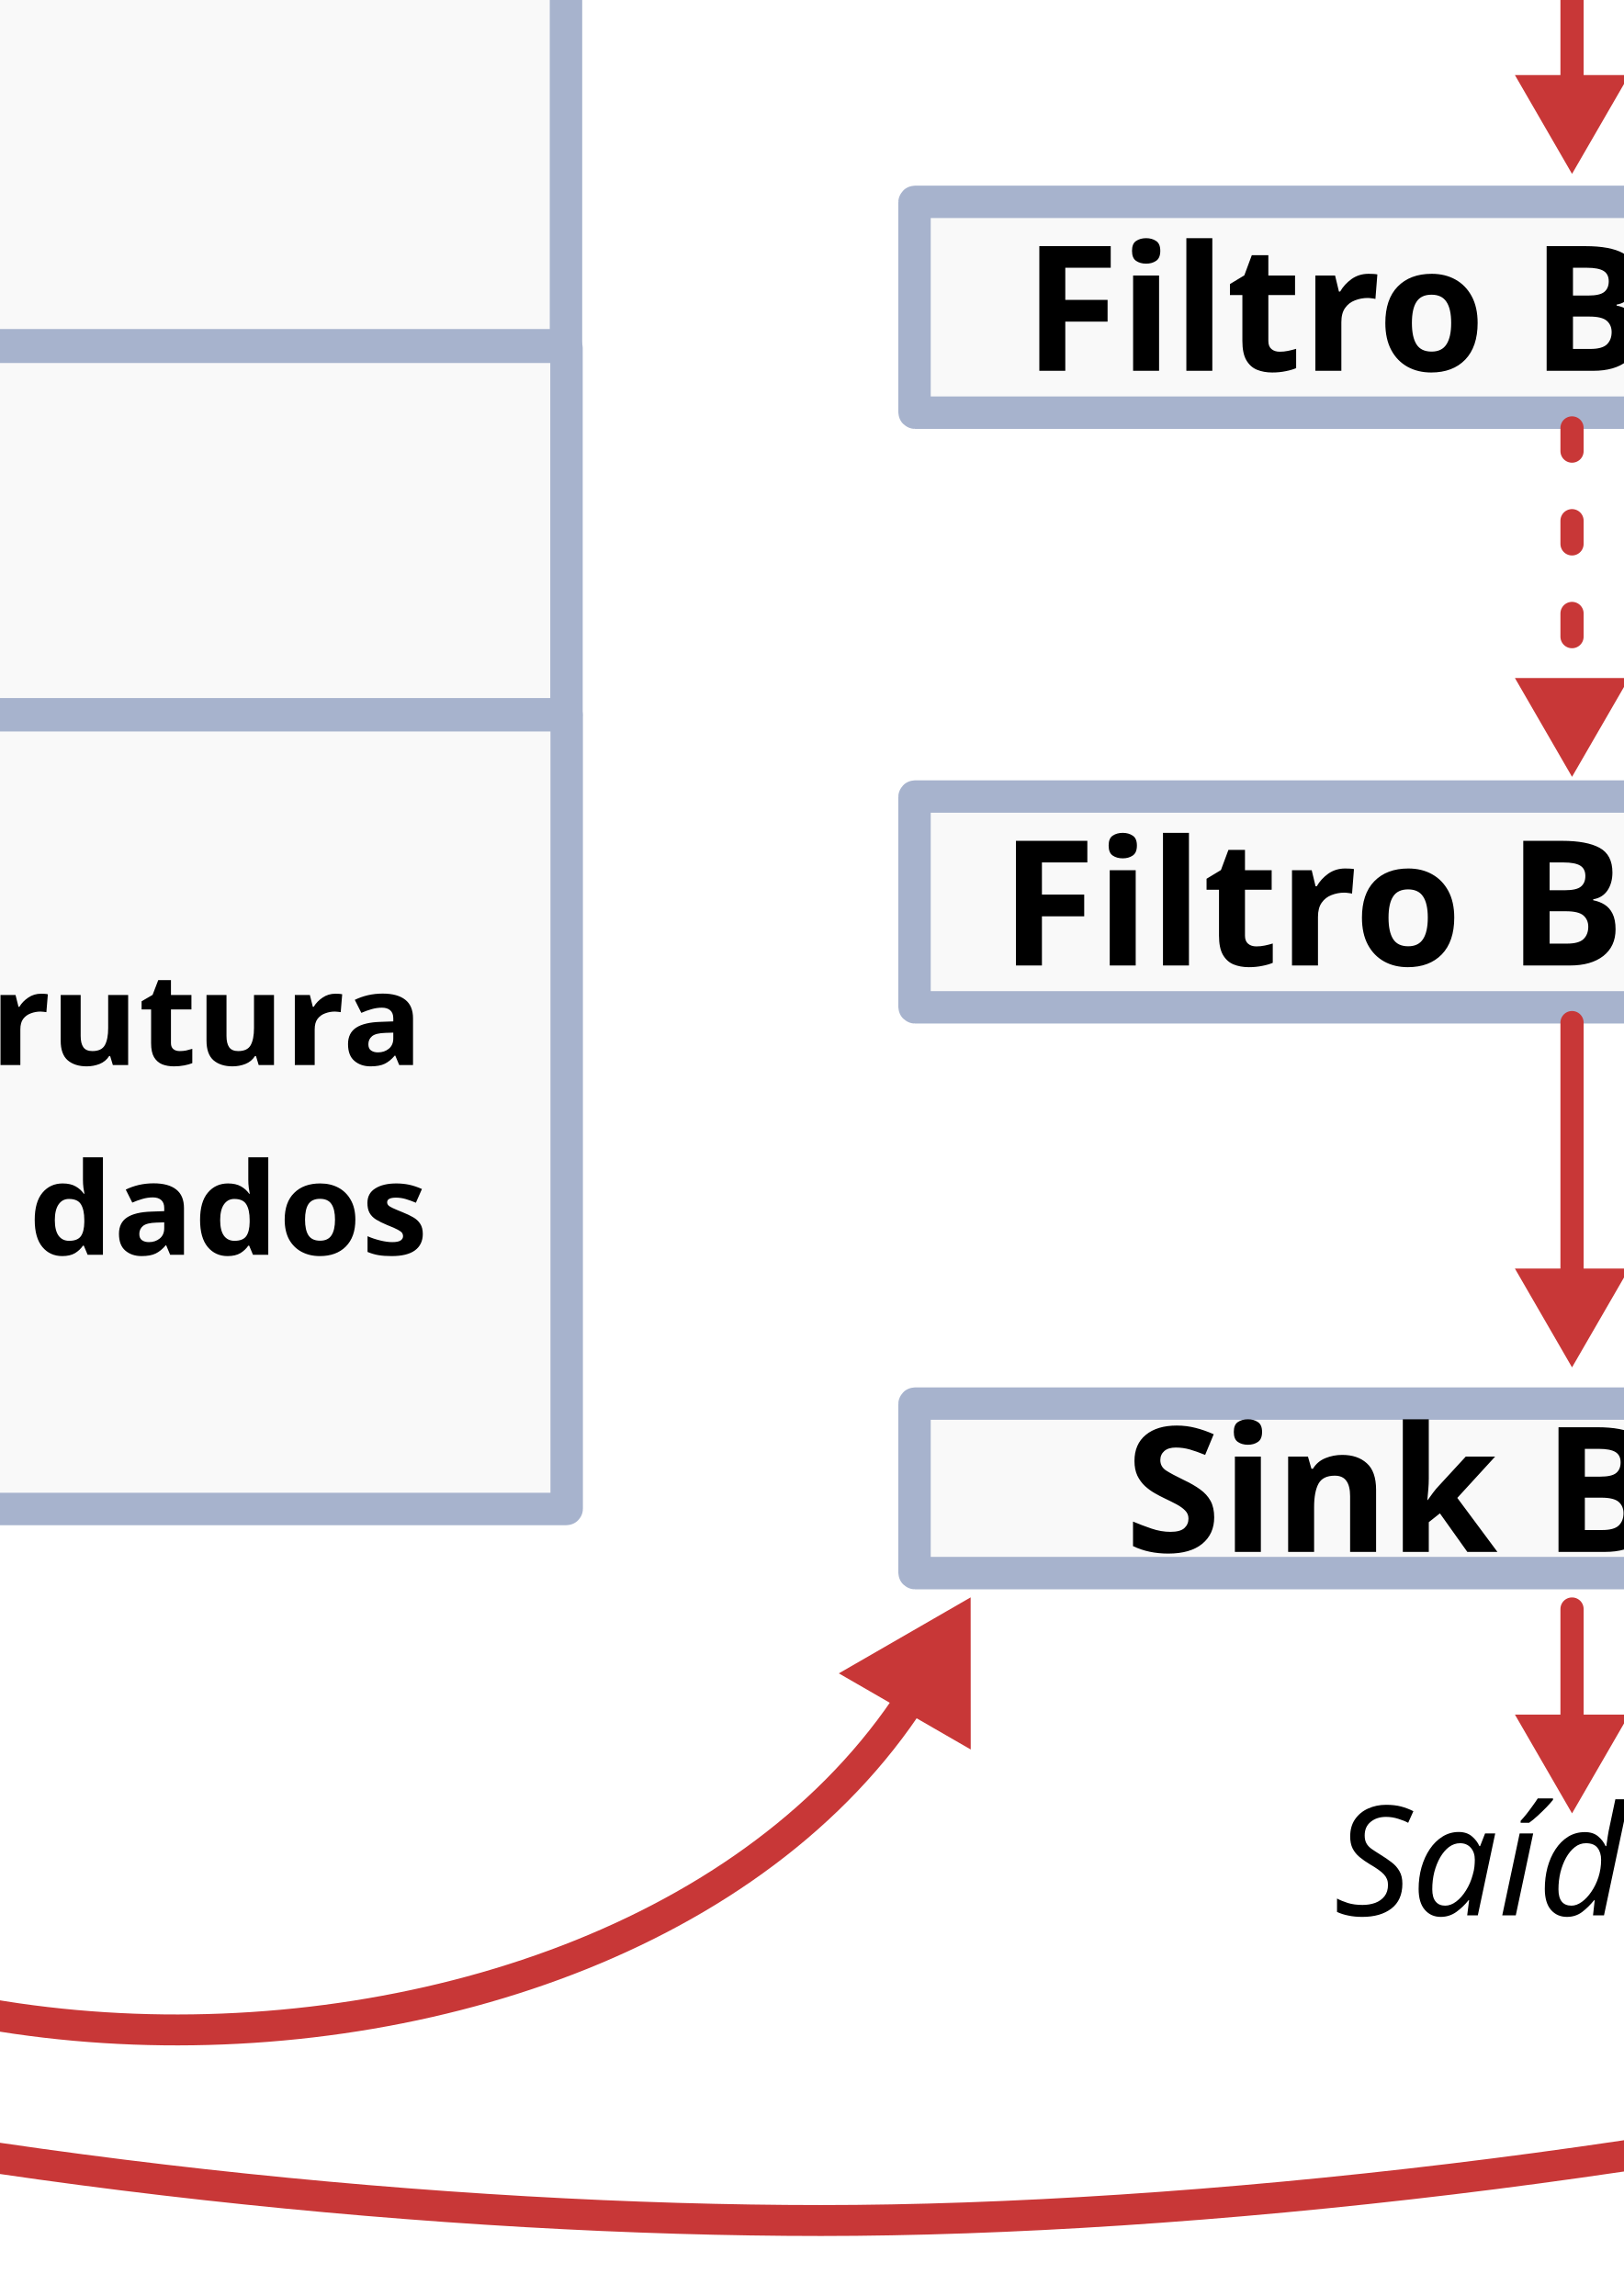
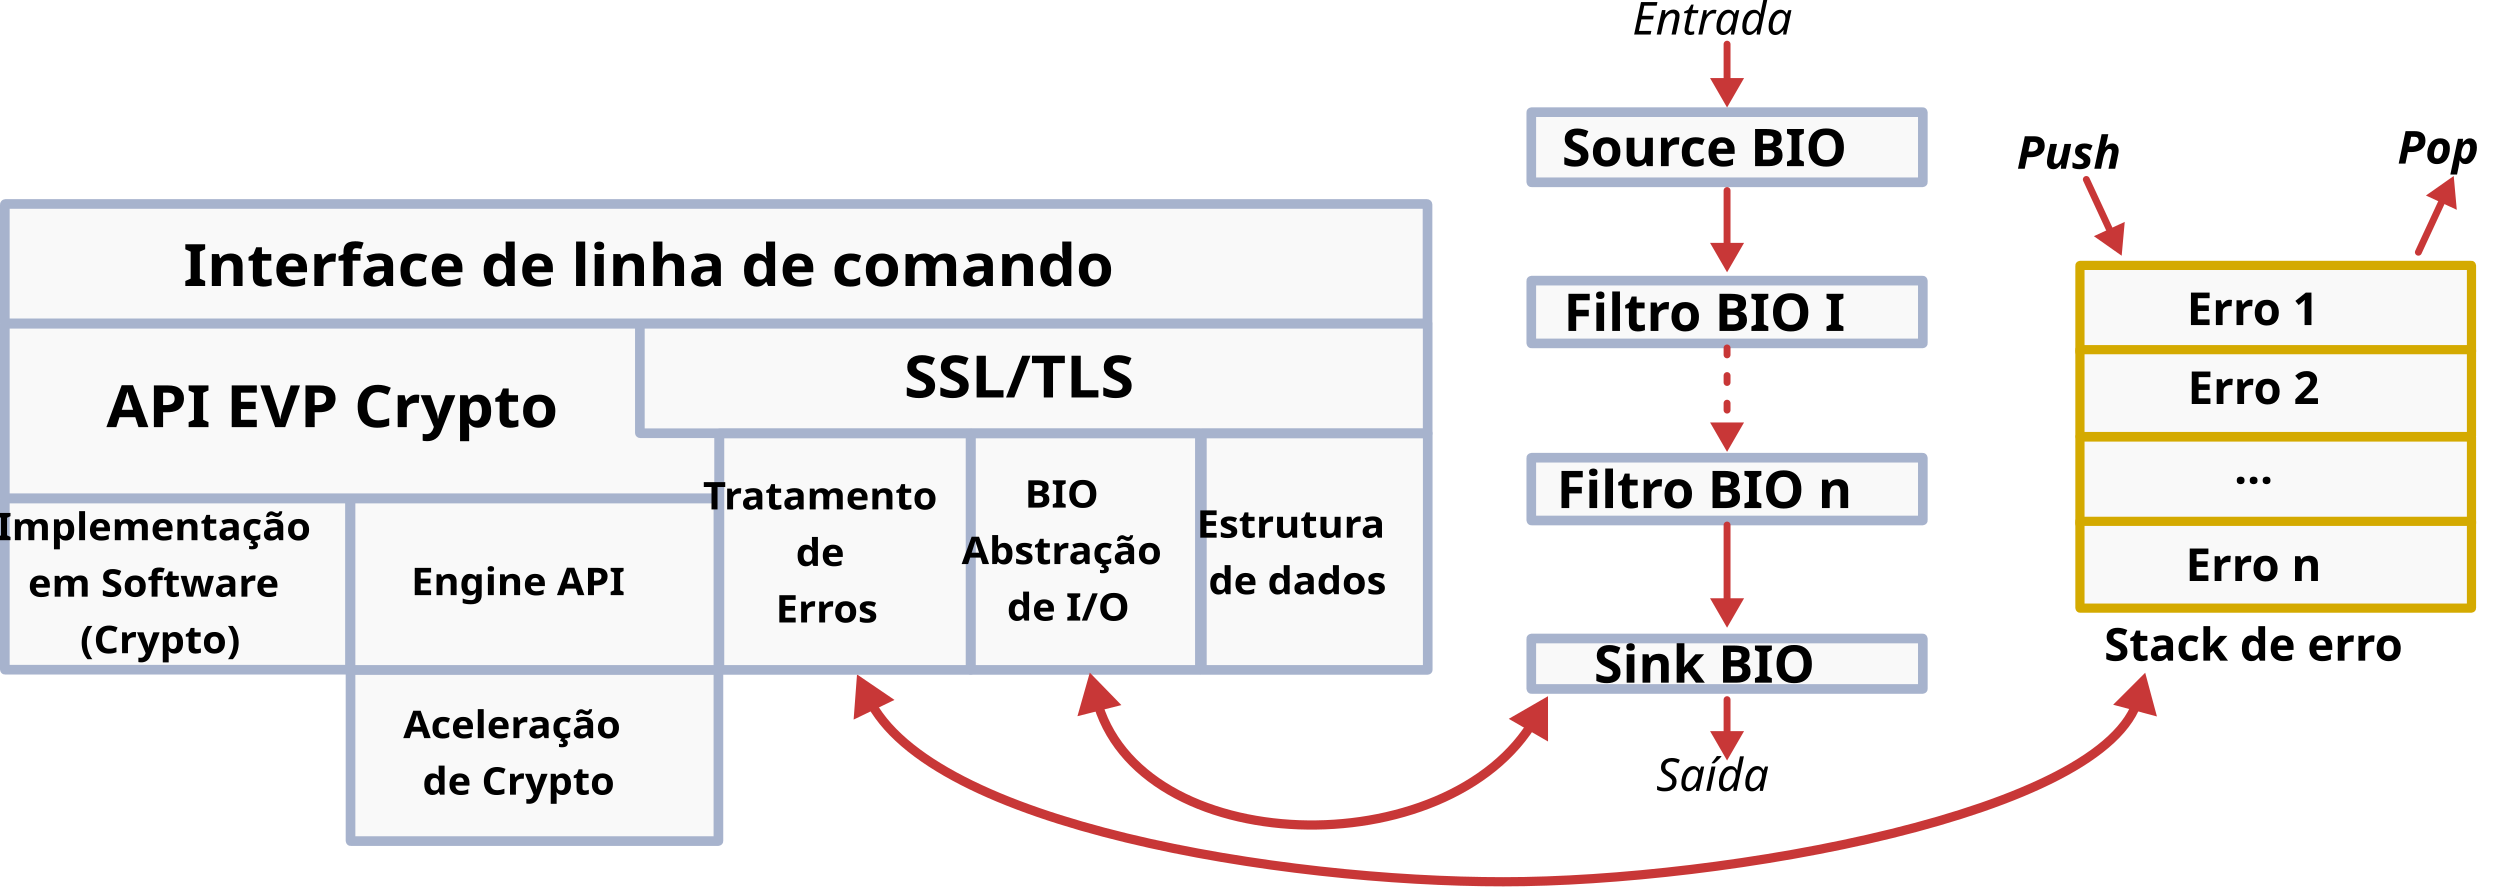
- <svg xmlns="http://www.w3.org/2000/svg" width="210mm" height="297mm" viewBox="0 0 210 297" version="1.1" id="svg8">
+ <svg xmlns="http://www.w3.org/2000/svg" width="1085.948mm" height="385.025mm" viewBox="0 0 1085.948 385.025" version="1.1" id="svg8">
  <defs id="defs2">
-     <marker style="overflow:visible" id="marker16461" refX="0.0" refY="0.0" orient="auto">
-       <path transform="scale(0.4)" style="fill-rule:evenodd;stroke:#c83737;stroke-width:1pt;stroke-opacity:1;fill:#c83737;fill-opacity:1" d="M 5.77,0.0 L -2.88,5.0 L -2.88,-5.0 L 5.77,0.0 z " id="path16459" />
-     </marker>
-     <marker style="overflow:visible" id="marker16289" refX="0.0" refY="0.0" orient="auto">
-       <path transform="scale(-0.4)" style="fill-rule:evenodd;stroke:#c83737;stroke-width:1pt;stroke-opacity:1;fill:#c83737;fill-opacity:1" d="M 5.77,0.0 L -2.88,5.0 L -2.88,-5.0 L 5.77,0.0 z " id="path16287" />
-     </marker>
-     <marker style="overflow:visible" id="marker12765" refX="0.0" refY="0.0" orient="auto">
-       <path transform="scale(0.4)" style="fill-rule:evenodd;stroke:#c83737;stroke-width:1pt;stroke-opacity:1;fill:#c83737;fill-opacity:1" d="M 5.77,0.0 L -2.88,5.0 L -2.88,-5.0 L 5.77,0.0 z " id="path12763" />
-     </marker>
-     <marker orient="auto" refY="0.0" refX="0.0" id="marker12093" style="overflow:visible">
-       <path id="path12091" d="M 5.77,0.0 L -2.88,5.0 L -2.88,-5.0 L 5.77,0.0 z " style="fill-rule:evenodd;stroke:#c83737;stroke-width:1pt;stroke-opacity:1;fill:#c83737;fill-opacity:1" transform="scale(0.4)" />
-     </marker>
-     <marker style="overflow:visible" id="marker11637" refX="0.0" refY="0.0" orient="auto">
-       <path transform="scale(0.4)" style="fill-rule:evenodd;stroke:#c83737;stroke-width:1pt;stroke-opacity:1;fill:#c83737;fill-opacity:1" d="M 5.77,0.0 L -2.88,5.0 L -2.88,-5.0 L 5.77,0.0 z " id="path11635" />
-     </marker>
-     <marker orient="auto" refY="0.0" refX="0.0" id="marker11019" style="overflow:visible">
-       <path id="path11017" d="M 5.77,0.0 L -2.88,5.0 L -2.88,-5.0 L 5.77,0.0 z " style="fill-rule:evenodd;stroke:#c83737;stroke-width:1pt;stroke-opacity:1;fill:#c83737;fill-opacity:1" transform="scale(0.4)" />
-     </marker>
-     <marker style="overflow:visible" id="marker10481" refX="0.0" refY="0.0" orient="auto">
-       <path transform="scale(0.4)" style="fill-rule:evenodd;stroke:#c83737;stroke-width:1pt;stroke-opacity:1;fill:#c83737;fill-opacity:1" d="M 5.77,0.0 L -2.88,5.0 L -2.88,-5.0 L 5.77,0.0 z " id="path10479" />
-     </marker>
-     <marker style="overflow:visible" id="marker8252" refX="0.0" refY="0.0" orient="auto">
-       <path transform="scale(0.4)" style="fill-rule:evenodd;stroke:#c83737;stroke-width:1pt;stroke-opacity:1;fill:#c83737;fill-opacity:1" d="M 5.77,0.0 L -2.88,5.0 L -2.88,-5.0 L 5.77,0.0 z " id="path8250" />
-     </marker>
-     <marker orient="auto" refY="0.0" refX="0.0" id="marker6698" style="overflow:visible">
-       <path id="path6696" d="M 5.77,0.0 L -2.88,5.0 L -2.88,-5.0 L 5.77,0.0 z " style="fill-rule:evenodd;stroke:#c83737;stroke-width:1pt;stroke-opacity:1;fill:#c83737;fill-opacity:1" transform="scale(0.4)" />
-     </marker>
-     <marker style="overflow:visible" id="marker6270" refX="0.0" refY="0.0" orient="auto">
-       <path transform="scale(-0.4)" style="fill-rule:evenodd;stroke:#c83737;stroke-width:1pt;stroke-opacity:1;fill:#c83737;fill-opacity:1" d="M 5.77,0.0 L -2.88,5.0 L -2.88,-5.0 L 5.77,0.0 z " id="path6268" />
-     </marker>
-     <marker orient="auto" refY="0.0" refX="0.0" id="marker1758" style="overflow:visible">
-       <path id="path1756" d="M 5.77,0.0 L -2.88,5.0 L -2.88,-5.0 L 5.77,0.0 z " style="fill-rule:evenodd;stroke:#c83737;stroke-width:1pt;stroke-opacity:1;fill:#c83737;fill-opacity:1" transform="scale(0.4)" />
-     </marker>
-     <marker orient="auto" refY="0.0" refX="0.0" id="marker1754" style="overflow:visible">
-       <path id="path1752" d="M 5.77,0.0 L -2.88,5.0 L -2.88,-5.0 L 5.77,0.0 z " style="fill-rule:evenodd;stroke:#c83737;stroke-width:1pt;stroke-opacity:1;fill:#c83737;fill-opacity:1" transform="scale(-0.4)" />
-     </marker>
-     <marker orient="auto" refY="0.0" refX="0.0" id="marker1750" style="overflow:visible">
-       <path id="path1748" d="M 5.77,0.0 L -2.88,5.0 L -2.88,-5.0 L 5.77,0.0 z " style="fill-rule:evenodd;stroke:#c83737;stroke-width:1pt;stroke-opacity:1;fill:#c83737;fill-opacity:1" transform="scale(-0.4)" />
-     </marker>
-     <marker orient="auto" refY="0.0" refX="0.0" id="marker1742" style="overflow:visible">
-       <path id="path1740" d="M 5.77,0.0 L -2.88,5.0 L -2.88,-5.0 L 5.77,0.0 z " style="fill-rule:evenodd;stroke:#c83737;stroke-width:1pt;stroke-opacity:1;fill:#c83737;fill-opacity:1" transform="scale(0.4)" />
-     </marker>
-     <marker orient="auto" refY="0.0" refX="0.0" id="TriangleOutM" style="overflow:visible">
-       <path id="path1605" d="M 5.77,0.0 L -2.88,5.0 L -2.88,-5.0 L 5.77,0.0 z " style="fill-rule:evenodd;stroke:#c83737;stroke-width:1pt;stroke-opacity:1;fill:#c83737;fill-opacity:1" transform="scale(0.4)" />
-     </marker>
-     <marker orient="auto" refY="0.0" refX="0.0" id="Arrow1Send" style="overflow:visible;">
-       <path id="path1475" d="M 0.0,0.0 L 5.0,-5.0 L -12.5,0.0 L 5.0,5.0 L 0.0,0.0 z " style="fill-rule:evenodd;stroke:#c83737;stroke-width:1pt;stroke-opacity:1;fill:#c83737;fill-opacity:1" transform="scale(0.2) rotate(180) translate(6,0)" />
-     </marker>
-     <marker orient="auto" refY="0.0" refX="0.0" id="TriangleInM" style="overflow:visible">
-       <path id="path1596" d="M 5.77,0.0 L -2.88,5.0 L -2.88,-5.0 L 5.77,0.0 z " style="fill-rule:evenodd;stroke:#c83737;stroke-width:1pt;stroke-opacity:1;fill:#c83737;fill-opacity:1" transform="scale(-0.4)" />
-     </marker>
-     <marker orient="auto" refY="0.0" refX="0.0" id="Arrow1Mend" style="overflow:visible;">
-       <path id="path1469" d="M 0.0,0.0 L 5.0,-5.0 L -12.5,0.0 L 5.0,5.0 L 0.0,0.0 z " style="fill-rule:evenodd;stroke:#c83737;stroke-width:1pt;stroke-opacity:1;fill:#c83737;fill-opacity:1" transform="scale(0.4) rotate(180) translate(10,0)" />
-     </marker>
-     <marker orient="auto" refY="0.0" refX="0.0" id="Arrow1Mstart" style="overflow:visible">
-       <path id="path1466" d="M 0.0,0.0 L 5.0,-5.0 L -12.5,0.0 L 5.0,5.0 L 0.0,0.0 z " style="fill-rule:evenodd;stroke:#c83737;stroke-width:1pt;stroke-opacity:1;fill:#c83737;fill-opacity:1" transform="scale(0.4) translate(10,0)" />
-     </marker>
-     <marker orient="auto" refY="0.0" refX="0.0" id="Arrow2Mstart" style="overflow:visible">
-       <path id="path1484" style="fill-rule:evenodd;stroke-width:0.625;stroke-linejoin:round;stroke:#c83737;stroke-opacity:1;fill:#c83737;fill-opacity:1" d="M 8.719,4.034 L -2.207,0.016 L 8.719,-4.002 C 6.973,-1.63 6.983,1.616 8.719,4.034 z " transform="scale(0.6) translate(0,0)" />
-     </marker>
-     <marker orient="auto" refY="0.0" refX="0.0" id="Arrow2Lstart" style="overflow:visible">
-       <path id="path1478" style="fill-rule:evenodd;stroke-width:0.625;stroke-linejoin:round;stroke:#c83737;stroke-opacity:1;fill:#c83737;fill-opacity:1" d="M 8.719,4.034 L -2.207,0.016 L 8.719,-4.002 C 6.973,-1.63 6.983,1.616 8.719,4.034 z " transform="scale(1.1) translate(1,0)" />
-     </marker>
-     <marker orient="auto" refY="0.0" refX="0.0" id="Arrow1Lstart" style="overflow:visible">
-       <path id="path1460" d="M 0.0,0.0 L 5.0,-5.0 L -12.5,0.0 L 5.0,5.0 L 0.0,0.0 z " style="fill-rule:evenodd;stroke:#c83737;stroke-width:1pt;stroke-opacity:1;fill:#c83737;fill-opacity:1" transform="scale(0.8) translate(12.5,0)" />
+     <marker style="overflow:visible" id="marker16461" refX="0" refY="0" orient="auto">
+       <path transform="scale(0.4)" style="fill:#c83737;fill-opacity:1;fill-rule:evenodd;stroke:#c83737;stroke-width:1pt;stroke-opacity:1" d="M 5.77,0 -2.88,5 V -5 Z" id="path16459" />
+     </marker>
+     <marker style="overflow:visible" id="marker16289" refX="0" refY="0" orient="auto">
+       <path transform="scale(-0.4)" style="fill:#c83737;fill-opacity:1;fill-rule:evenodd;stroke:#c83737;stroke-width:1pt;stroke-opacity:1" d="M 5.77,0 -2.88,5 V -5 Z" id="path16287" />
+     </marker>
+     <marker style="overflow:visible" id="marker12765" refX="0" refY="0" orient="auto">
+       <path transform="scale(0.4)" style="fill:#c83737;fill-opacity:1;fill-rule:evenodd;stroke:#c83737;stroke-width:1pt;stroke-opacity:1" d="M 5.77,0 -2.88,5 V -5 Z" id="path12763" />
+     </marker>
+     <marker orient="auto" refY="0" refX="0" id="marker12093" style="overflow:visible">
+       <path id="path12091" d="M 5.77,0 -2.88,5 V -5 Z" style="fill:#c83737;fill-opacity:1;fill-rule:evenodd;stroke:#c83737;stroke-width:1pt;stroke-opacity:1" transform="scale(0.4)" />
+     </marker>
+     <marker style="overflow:visible" id="marker11637" refX="0" refY="0" orient="auto">
+       <path transform="scale(0.4)" style="fill:#c83737;fill-opacity:1;fill-rule:evenodd;stroke:#c83737;stroke-width:1pt;stroke-opacity:1" d="M 5.77,0 -2.88,5 V -5 Z" id="path11635" />
+     </marker>
+     <marker orient="auto" refY="0" refX="0" id="marker11019" style="overflow:visible">
+       <path id="path11017" d="M 5.77,0 -2.88,5 V -5 Z" style="fill:#c83737;fill-opacity:1;fill-rule:evenodd;stroke:#c83737;stroke-width:1pt;stroke-opacity:1" transform="scale(0.4)" />
+     </marker>
+     <marker style="overflow:visible" id="marker10481" refX="0" refY="0" orient="auto">
+       <path transform="scale(0.4)" style="fill:#c83737;fill-opacity:1;fill-rule:evenodd;stroke:#c83737;stroke-width:1pt;stroke-opacity:1" d="M 5.77,0 -2.88,5 V -5 Z" id="path10479" />
+     </marker>
+     <marker style="overflow:visible" id="marker8252" refX="0" refY="0" orient="auto">
+       <path transform="scale(0.4)" style="fill:#c83737;fill-opacity:1;fill-rule:evenodd;stroke:#c83737;stroke-width:1pt;stroke-opacity:1" d="M 5.77,0 -2.88,5 V -5 Z" id="path8250" />
+     </marker>
+     <marker orient="auto" refY="0" refX="0" id="marker6698" style="overflow:visible">
+       <path id="path6696" d="M 5.77,0 -2.88,5 V -5 Z" style="fill:#c83737;fill-opacity:1;fill-rule:evenodd;stroke:#c83737;stroke-width:1pt;stroke-opacity:1" transform="scale(0.4)" />
+     </marker>
+     <marker style="overflow:visible" id="marker6270" refX="0" refY="0" orient="auto">
+       <path transform="scale(-0.4)" style="fill:#c83737;fill-opacity:1;fill-rule:evenodd;stroke:#c83737;stroke-width:1pt;stroke-opacity:1" d="M 5.77,0 -2.88,5 V -5 Z" id="path6268" />
+     </marker>
+     <marker orient="auto" refY="0" refX="0" id="marker1758" style="overflow:visible">
+       <path id="path1756" d="M 5.77,0 -2.88,5 V -5 Z" style="fill:#c83737;fill-opacity:1;fill-rule:evenodd;stroke:#c83737;stroke-width:1pt;stroke-opacity:1" transform="scale(0.4)" />
+     </marker>
+     <marker orient="auto" refY="0" refX="0" id="marker1754" style="overflow:visible">
+       <path id="path1752" d="M 5.77,0 -2.88,5 V -5 Z" style="fill:#c83737;fill-opacity:1;fill-rule:evenodd;stroke:#c83737;stroke-width:1pt;stroke-opacity:1" transform="scale(-0.4)" />
+     </marker>
+     <marker orient="auto" refY="0" refX="0" id="marker1750" style="overflow:visible">
+       <path id="path1748" d="M 5.77,0 -2.88,5 V -5 Z" style="fill:#c83737;fill-opacity:1;fill-rule:evenodd;stroke:#c83737;stroke-width:1pt;stroke-opacity:1" transform="scale(-0.4)" />
+     </marker>
+     <marker orient="auto" refY="0" refX="0" id="marker1742" style="overflow:visible">
+       <path id="path1740" d="M 5.77,0 -2.88,5 V -5 Z" style="fill:#c83737;fill-opacity:1;fill-rule:evenodd;stroke:#c83737;stroke-width:1pt;stroke-opacity:1" transform="scale(0.4)" />
+     </marker>
+     <marker orient="auto" refY="0" refX="0" id="TriangleOutM" style="overflow:visible">
+       <path id="path1605" d="M 5.77,0 -2.88,5 V -5 Z" style="fill:#c83737;fill-opacity:1;fill-rule:evenodd;stroke:#c83737;stroke-width:1pt;stroke-opacity:1" transform="scale(0.4)" />
+     </marker>
+     <marker orient="auto" refY="0" refX="0" id="Arrow1Send" style="overflow:visible">
+       <path id="path1475" d="M 0,0 5,-5 -12.5,0 5,5 Z" style="fill:#c83737;fill-opacity:1;fill-rule:evenodd;stroke:#c83737;stroke-width:1pt;stroke-opacity:1" transform="matrix(-0.2,0,0,-0.2,-1.2,0)" />
+     </marker>
+     <marker orient="auto" refY="0" refX="0" id="TriangleInM" style="overflow:visible">
+       <path id="path1596" d="M 5.77,0 -2.88,5 V -5 Z" style="fill:#c83737;fill-opacity:1;fill-rule:evenodd;stroke:#c83737;stroke-width:1pt;stroke-opacity:1" transform="scale(-0.4)" />
+     </marker>
+     <marker orient="auto" refY="0" refX="0" id="Arrow1Mend" style="overflow:visible">
+       <path id="path1469" d="M 0,0 5,-5 -12.5,0 5,5 Z" style="fill:#c83737;fill-opacity:1;fill-rule:evenodd;stroke:#c83737;stroke-width:1pt;stroke-opacity:1" transform="matrix(-0.4,0,0,-0.4,-4,0)" />
+     </marker>
+     <marker orient="auto" refY="0" refX="0" id="Arrow1Mstart" style="overflow:visible">
+       <path id="path1466" d="M 0,0 5,-5 -12.5,0 5,5 Z" style="fill:#c83737;fill-opacity:1;fill-rule:evenodd;stroke:#c83737;stroke-width:1pt;stroke-opacity:1" transform="matrix(0.4,0,0,0.4,4,0)" />
+     </marker>
+     <marker orient="auto" refY="0" refX="0" id="Arrow2Mstart" style="overflow:visible">
+       <path id="path1484" style="fill:#c83737;fill-opacity:1;fill-rule:evenodd;stroke:#c83737;stroke-width:0.625;stroke-linejoin:round;stroke-opacity:1" d="M 8.719,4.034 -2.207,0.016 8.719,-4.002 c -1.745,2.372 -1.735,5.617 -6e-7,8.035 z" transform="scale(0.6)" />
+     </marker>
+     <marker orient="auto" refY="0" refX="0" id="Arrow2Lstart" style="overflow:visible">
+       <path id="path1478" style="fill:#c83737;fill-opacity:1;fill-rule:evenodd;stroke:#c83737;stroke-width:0.625;stroke-linejoin:round;stroke-opacity:1" d="M 8.719,4.034 -2.207,0.016 8.719,-4.002 c -1.745,2.372 -1.735,5.617 -6e-7,8.035 z" transform="matrix(1.1,0,0,1.1,1.1,0)" />
+     </marker>
+     <marker orient="auto" refY="0" refX="0" id="Arrow1Lstart" style="overflow:visible">
+       <path id="path1460" d="M 0,0 5,-5 -12.5,0 5,5 Z" style="fill:#c83737;fill-opacity:1;fill-rule:evenodd;stroke:#c83737;stroke-width:1pt;stroke-opacity:1" transform="matrix(0.8,0,0,0.8,10,0)" />
    </marker>
    <marker style="overflow:visible" id="marker7749" refX="0" refY="0" orient="auto">
      <path transform="matrix(-0.3,0,0,-0.3,0.69,0)" d="M 8.719,4.034 -2.207,0.016 8.719,-4.002 c -1.745,2.372 -1.735,5.617 -6e-7,8.035 z" style="fill:#c83737;fill-opacity:1;fill-rule:evenodd;stroke:#c83737;stroke-width:0.625;stroke-linejoin:round;stroke-opacity:1" id="path7747" />
    </marker>
    <marker style="overflow:visible" id="marker7482" refX="0" refY="0" orient="auto">
      <path transform="matrix(-0.3,0,0,-0.3,0.69,0)" d="M 8.719,4.034 -2.207,0.016 8.719,-4.002 c -1.745,2.372 -1.735,5.617 -6e-7,8.035 z" style="fill:#c83737;fill-opacity:1;fill-rule:evenodd;stroke:#c83737;stroke-width:0.625;stroke-linejoin:round;stroke-opacity:1" id="path7480" />
    </marker>
    <marker orient="auto" refY="0" refX="0" id="marker6410" style="overflow:visible">
      <path id="path6408" style="fill:#000000;fill-opacity:1;fill-rule:evenodd;stroke:#000000;stroke-width:0.625;stroke-linejoin:round;stroke-opacity:1" d="M 8.719,4.034 -2.207,0.016 8.719,-4.002 c -1.745,2.372 -1.735,5.617 -6e-7,8.035 z" transform="scale(-0.6)" />
    </marker>
    <marker orient="auto" refY="0" refX="0" id="marker86594" style="overflow:visible">
      <path id="path86592" style="fill:#c83737;fill-opacity:1;fill-rule:evenodd;stroke:#c83737;stroke-width:0.625;stroke-linejoin:round;stroke-opacity:1" d="M 8.719,4.034 -2.207,0.016 8.719,-4.002 c -1.745,2.372 -1.735,5.617 -6e-7,8.035 z" transform="matrix(-0.3,0,0,-0.3,0.69,0)" />
    </marker>
    <marker style="overflow:visible" id="marker110861" refX="0" refY="0" orient="auto">
      <path transform="matrix(-0.3,0,0,-0.3,0.69,0)" d="M 8.719,4.034 -2.207,0.016 8.719,-4.002 c -1.745,2.372 -1.735,5.617 -6e-7,8.035 z" style="fill:#37abc8;fill-opacity:1;fill-rule:evenodd;stroke:#37abc8;stroke-width:0.625;stroke-linejoin:round;stroke-opacity:1" id="path110859" />
    </marker>
    <marker style="overflow:visible" id="marker100380" refX="0" refY="0" orient="auto">
      <path transform="matrix(-0.3,0,0,-0.3,0.69,0)" d="M 8.719,4.034 -2.207,0.016 8.719,-4.002 c -1.745,2.372 -1.735,5.617 -6e-7,8.035 z" style="fill:#4d4d4d;fill-opacity:1;fill-rule:evenodd;stroke:#4d4d4d;stroke-width:0.625;stroke-linejoin:round;stroke-opacity:1" id="path100378" />
    </marker>
  </defs>
-   <g id="layer1">
+   <g id="layer1" transform="translate(546.8836,95.78835)">
    <rect transform="rotate(-90)" style="opacity:1;fill:#f9f9f9;fill-opacity:1;stroke:#a7b3cd;stroke-width:4.195;stroke-linecap:square;stroke-linejoin:bevel;stroke-miterlimit:4;stroke-dasharray:none;stroke-opacity:1" id="rect1942" width="74.448" height="159.806" x="-269.572" y="-394.624" ry="0.066" />
    <rect ry="0.066" y="-394.624" x="-195.197" height="159.806" width="74.448" id="rect1940" style="opacity:1;fill:#f9f9f9;fill-opacity:1;stroke:#a7b3cd;stroke-width:4.195;stroke-linecap:square;stroke-linejoin:bevel;stroke-miterlimit:4;stroke-dasharray:none;stroke-opacity:1" transform="rotate(-90)" />
    <rect transform="rotate(-90)" style="opacity:1;fill:#f9f9f9;fill-opacity:1;stroke:#a7b3cd;stroke-width:4.195;stroke-linecap:square;stroke-linejoin:bevel;stroke-miterlimit:4;stroke-dasharray:none;stroke-opacity:1" id="rect1938" width="74.365" height="149.921" x="-195.114" y="-544.786" ry="0.062" />
    <path id="path7132" d="m -169.679,207.402 c 26.846,55.701 180.121,79.834 275.841,79.834 95.721,0 262.292,-29.267 275.841,-79.834" style="fill:none;fill-rule:evenodd;stroke:#c83737;stroke-width:4;stroke-linecap:round;stroke-linejoin:round;stroke-miterlimit:4;stroke-dasharray:none;stroke-dashoffset:0;stroke-opacity:1;marker-start:url(#TriangleInM);marker-end:url(#TriangleOutM);paint-order:normal" />
    <g id="g14165" transform="translate(-427.0799,163.4652)">
      <rect transform="rotate(-90)" style="opacity:1;fill:#f9f9f9;fill-opacity:1;stroke:#a7b3cd;stroke-width:4.195;stroke-linecap:square;stroke-linejoin:bevel;stroke-miterlimit:4;stroke-dasharray:none;stroke-opacity:1" id="rect1315" width="30.475" height="170.08" x="180.066" y="545.357" ry="0.07" />
      <text xml:space="preserve" style="font-style:normal;font-variant:normal;font-weight:normal;font-stretch:normal;font-size:10.583px;line-height:11.271px;font-family:'Open Sans';-inkscape-font-specification:'Open Sans';letter-spacing:0px;word-spacing:0px;fill:#000000;fill-opacity:1;stroke:none;stroke-width:0.265px;stroke-linecap:butt;stroke-linejoin:miter;stroke-opacity:1" x="630.188" y="-187.085" id="text1327">
        <tspan x="630.188" y="-187.085" style="font-style:normal;font-variant:normal;font-weight:bold;font-stretch:normal;font-size:22.578px;line-height:11.271px;font-family:hack;-inkscape-font-specification:'hack Bold';text-align:center;text-anchor:middle;stroke-width:0.265px" id="tspan1325">Source BIO</tspan>
      </text>
    </g>
    <rect ry="0.254" y="-544.786" x="-44.658" height="617.988" width="51.843" id="rect1424" style="opacity:1;fill:#f9f9f9;fill-opacity:1;stroke:#a7b3cd;stroke-width:4.195;stroke-linecap:square;stroke-linejoin:bevel;stroke-miterlimit:4;stroke-dasharray:none;stroke-opacity:1" transform="rotate(-90)" />
    <text id="text1428" y="29.044" x="-457.625" style="font-style:normal;font-variant:normal;font-weight:normal;font-stretch:normal;font-size:10.805px;line-height:6.753px;font-family:'Open Sans';-inkscape-font-specification:'Open Sans';letter-spacing:0px;word-spacing:0px;fill:#000000;fill-opacity:1;stroke:none;stroke-width:0.265px;stroke-linecap:butt;stroke-linejoin:miter;stroke-opacity:1" xml:space="preserve" transform="scale(1.020982,0.9794488)">
      <tspan style="font-style:normal;font-variant:normal;font-weight:bold;font-stretch:normal;font-size:25.933px;font-family:hack;-inkscape-font-specification:'hack Bold';stroke-width:0.265px" y="29.044" x="-457.625" id="tspan1426">Interface de linha de comando</tspan>
    </text>
    <rect ry="0.128" y="-544.786" x="-120.638" height="310.356" width="75.779" id="rect2294" style="opacity:1;fill:#f9f9f9;fill-opacity:1;stroke:#a7b3cd;stroke-width:4.195;stroke-linecap:square;stroke-linejoin:bevel;stroke-miterlimit:4;stroke-dasharray:none;stroke-opacity:1" transform="rotate(-90)" />
    <text transform="scale(1.020982,0.9794488)" xml:space="preserve" style="font-style:normal;font-variant:normal;font-weight:normal;font-stretch:normal;font-size:10.805px;line-height:6.753px;font-family:'Open Sans';-inkscape-font-specification:'Open Sans';letter-spacing:0px;word-spacing:0px;fill:#000000;fill-opacity:1;stroke:none;stroke-width:0.265px;stroke-linecap:butt;stroke-linejoin:miter;stroke-opacity:1" x="-490.398" y="91.639" id="text1437">
      <tspan id="tspan1435" x="-490.398" y="91.639" style="font-style:normal;font-variant:normal;font-weight:bold;font-stretch:normal;font-size:25.933px;font-family:hack;-inkscape-font-specification:'hack Bold';stroke-width:0.265px">API EVP Crypto</tspan>
    </text>
    <rect transform="rotate(-90)" style="opacity:1;fill:#f9f9f9;fill-opacity:1;stroke:#a7b3cd;stroke-width:4.195;stroke-linecap:square;stroke-linejoin:bevel;stroke-miterlimit:4;stroke-dasharray:none;stroke-opacity:1" id="rect1828" width="47.536" height="342.206" x="-92.394" y="-268.94" ry="0.141" />
    <text id="text1832" y="78.487" x="-151.048" style="font-style:normal;font-variant:normal;font-weight:normal;font-stretch:normal;font-size:10.805px;line-height:6.753px;font-family:'Open Sans';-inkscape-font-specification:'Open Sans';letter-spacing:0px;word-spacing:0px;fill:#000000;fill-opacity:1;stroke:none;stroke-width:0.265px;stroke-linecap:butt;stroke-linejoin:miter;stroke-opacity:1" xml:space="preserve" transform="scale(1.020982,0.9794488)">
      <tspan style="font-style:normal;font-variant:normal;font-weight:bold;font-stretch:normal;font-size:25.933px;font-family:hack;-inkscape-font-specification:'hack Bold';stroke-width:0.265px" y="78.487" x="-151.048" id="tspan1830">SSL/TLS</tspan>
    </text>
    <rect ry="0.045" y="-234.385" x="-195.195" height="109.092" width="102.676" id="rect1834" style="opacity:1;fill:#f9f9f9;fill-opacity:1;stroke:#a7b3cd;stroke-width:4.195;stroke-linecap:square;stroke-linejoin:bevel;stroke-miterlimit:4;stroke-dasharray:none;stroke-opacity:1" transform="rotate(-90)" />
    <rect transform="rotate(-90)" style="opacity:1;fill:#f9f9f9;fill-opacity:1;stroke:#a7b3cd;stroke-width:4.195;stroke-linecap:square;stroke-linejoin:bevel;stroke-miterlimit:4;stroke-dasharray:none;stroke-opacity:1" id="rect1836" width="102.676" height="99.439" x="-195.195" y="-125.119" ry="0.041" />
    <rect ry="0.04" y="-24.815" x="-195.195" height="98.107" width="102.676" id="rect1838" style="opacity:1;fill:#f9f9f9;fill-opacity:1;stroke:#a7b3cd;stroke-width:4.195;stroke-linecap:square;stroke-linejoin:bevel;stroke-miterlimit:4;stroke-dasharray:none;stroke-opacity:1" transform="rotate(-90)" />
    <text transform="scale(1.020982,0.9794488)" xml:space="preserve" style="font-style:normal;font-variant:normal;font-weight:normal;font-stretch:normal;font-size:10.805px;line-height:6.753px;font-family:'Open Sans';-inkscape-font-specification:'Open Sans';letter-spacing:0px;word-spacing:0px;fill:#000000;fill-opacity:1;stroke:none;stroke-width:0.265px;stroke-linecap:butt;stroke-linejoin:miter;stroke-opacity:1" x="-176.887" y="128.127" id="text1842">
      <tspan id="tspan1840" x="-176.887" y="128.127" style="font-style:normal;font-variant:normal;font-weight:bold;font-stretch:normal;font-size:16.933px;line-height:25.061px;font-family:hack;-inkscape-font-specification:'hack Bold';text-align:center;text-anchor:middle;stroke-width:0.265px">Tratamento</tspan>
      <tspan x="-176.887" y="153.189" style="font-style:normal;font-variant:normal;font-weight:bold;font-stretch:normal;font-size:16.933px;line-height:25.061px;font-family:hack;-inkscape-font-specification:'hack Bold';text-align:center;text-anchor:middle;stroke-width:0.265px" id="tspan1844">de</tspan>
      <tspan x="-176.887" y="178.25" style="font-style:normal;font-variant:normal;font-weight:bold;font-stretch:normal;font-size:16.933px;line-height:25.061px;font-family:hack;-inkscape-font-specification:'hack Bold';text-align:center;text-anchor:middle;stroke-width:0.265px" id="tspan1846">Erros</tspan>
    </text>
    <text id="text1859" y="127.313" x="-74.123" style="font-style:normal;font-variant:normal;font-weight:normal;font-stretch:normal;font-size:10.805px;line-height:6.753px;font-family:'Open Sans';-inkscape-font-specification:'Open Sans';letter-spacing:0px;word-spacing:0px;fill:#000000;fill-opacity:1;stroke:none;stroke-width:0.265px;stroke-linecap:butt;stroke-linejoin:miter;stroke-opacity:1" xml:space="preserve" transform="scale(1.020982,0.9794488)">
      <tspan style="font-style:normal;font-variant:normal;font-weight:bold;font-stretch:normal;font-size:16.933px;line-height:25.061px;font-family:hack;-inkscape-font-specification:'hack Bold';text-align:center;text-anchor:middle;stroke-width:0.265px" y="127.313" x="-74.123" id="tspan1866">BIO</tspan>
      <tspan style="font-style:normal;font-variant:normal;font-weight:bold;font-stretch:normal;font-size:16.933px;line-height:25.061px;font-family:hack;-inkscape-font-specification:'hack Bold';text-align:center;text-anchor:middle;stroke-width:0.265px" y="152.374" x="-74.123" id="tspan1872">Abstração</tspan>
      <tspan style="font-style:normal;font-variant:normal;font-weight:bold;font-stretch:normal;font-size:16.933px;line-height:25.061px;font-family:hack;-inkscape-font-specification:'hack Bold';text-align:center;text-anchor:middle;stroke-width:0.265px" y="177.436" x="-74.123" id="tspan1870">de I/O</tspan>
    </text>
    <text transform="scale(1.020982,0.9794488)" xml:space="preserve" style="font-style:normal;font-variant:normal;font-weight:normal;font-stretch:normal;font-size:10.805px;line-height:6.753px;font-family:'Open Sans';-inkscape-font-specification:'Open Sans';letter-spacing:0px;word-spacing:0px;fill:#000000;fill-opacity:1;stroke:none;stroke-width:0.265px;stroke-linecap:butt;stroke-linejoin:miter;stroke-opacity:1" x="23.365" y="140.658" id="text1880">
      <tspan id="tspan1878" x="23.365" y="140.658" style="font-style:normal;font-variant:normal;font-weight:bold;font-stretch:normal;font-size:16.933px;line-height:25.061px;font-family:hack;-inkscape-font-specification:'hack Bold';text-align:center;text-anchor:middle;stroke-width:0.265px">Estrutura</tspan>
      <tspan x="23.365" y="165.719" style="font-style:normal;font-variant:normal;font-weight:bold;font-stretch:normal;font-size:16.933px;line-height:25.061px;font-family:hack;-inkscape-font-specification:'hack Bold';text-align:center;text-anchor:middle;stroke-width:0.265px" id="tspan1887">de dados</tspan>
    </text>
    <text id="text1895" y="141.772" x="-460.48" style="font-style:normal;font-variant:normal;font-weight:normal;font-stretch:normal;font-size:10.805px;line-height:6.753px;font-family:'Open Sans';-inkscape-font-specification:'Open Sans';letter-spacing:0px;word-spacing:0px;fill:#000000;fill-opacity:1;stroke:none;stroke-width:0.265px;stroke-linecap:butt;stroke-linejoin:miter;stroke-opacity:1" xml:space="preserve" transform="scale(1.020982,0.9794488)">
      <tspan id="tspan1893" style="font-style:normal;font-variant:normal;font-weight:bold;font-stretch:normal;font-size:16.933px;line-height:25.061px;font-family:hack;-inkscape-font-specification:'hack Bold';text-align:center;text-anchor:middle;stroke-width:0.265px" y="141.772" x="-460.48">Implementação</tspan>
      <tspan style="font-style:normal;font-variant:normal;font-weight:bold;font-stretch:normal;font-size:16.933px;line-height:25.061px;font-family:hack;-inkscape-font-specification:'hack Bold';text-align:center;text-anchor:middle;stroke-width:0.265px" y="166.833" x="-460.48" id="tspan1920">em Software</tspan>
      <tspan style="font-style:normal;font-variant:normal;font-weight:bold;font-stretch:normal;font-size:16.933px;line-height:25.061px;font-family:hack;-inkscape-font-specification:'hack Bold';text-align:center;text-anchor:middle;stroke-width:0.265px" y="191.895" x="-460.48" id="tspan1924">(Crypto)</tspan>
    </text>
    <text transform="scale(1.020982,0.9794488)" xml:space="preserve" style="font-style:normal;font-variant:normal;font-weight:normal;font-stretch:normal;font-size:10.805px;line-height:6.753px;font-family:'Open Sans';-inkscape-font-specification:'Open Sans';letter-spacing:0px;word-spacing:0px;fill:#000000;fill-opacity:1;stroke:none;stroke-width:0.265px;stroke-linecap:butt;stroke-linejoin:miter;stroke-opacity:1" x="-308.241" y="166.129" id="text1903">
      <tspan x="-308.241" y="166.129" style="font-style:normal;font-variant:normal;font-weight:bold;font-stretch:normal;font-size:16.933px;line-height:25.061px;font-family:hack;-inkscape-font-specification:'hack Bold';text-align:center;text-anchor:middle;stroke-width:0.265px" id="tspan1901">Engine API</tspan>
    </text>
    <text id="text1911" y="229.558" x="-307.989" style="font-style:normal;font-variant:normal;font-weight:normal;font-stretch:normal;font-size:10.805px;line-height:6.753px;font-family:'Open Sans';-inkscape-font-specification:'Open Sans';letter-spacing:0px;word-spacing:0px;fill:#000000;fill-opacity:1;stroke:none;stroke-width:0.265px;stroke-linecap:butt;stroke-linejoin:miter;stroke-opacity:1" xml:space="preserve" transform="scale(1.020982,0.9794488)">
      <tspan id="tspan1909" style="font-style:normal;font-variant:normal;font-weight:bold;font-stretch:normal;font-size:16.933px;line-height:25.061px;font-family:hack;-inkscape-font-specification:'hack Bold';text-align:center;text-anchor:middle;stroke-width:0.265px" y="229.558" x="-307.989">Aceleração</tspan>
      <tspan style="font-style:normal;font-variant:normal;font-weight:bold;font-stretch:normal;font-size:16.933px;line-height:25.061px;font-family:hack;-inkscape-font-specification:'hack Bold';text-align:center;text-anchor:middle;stroke-width:0.265px" y="254.62" x="-307.989" id="tspan1936">de Crypto</tspan>
    </text>
    <g id="g10887" transform="translate(-426.2916,163.4652)">
      <path id="path7622" d="m 785.668,-181.296 11.768,25.391" style="fill:none;fill-rule:evenodd;stroke:#c83737;stroke-width:3;stroke-linecap:round;stroke-linejoin:round;stroke-miterlimit:4;stroke-dasharray:none;stroke-dashoffset:0;stroke-opacity:1;marker-end:url(#marker1742);paint-order:normal" />
      <rect transform="rotate(-90)" style="opacity:1;fill:#f9f9f9;fill-opacity:1;stroke:#d4aa00;stroke-width:4;stroke-linecap:square;stroke-linejoin:bevel;stroke-miterlimit:4;stroke-dasharray:none;stroke-dashoffset:0;stroke-opacity:1" id="rect1390" width="37.721" height="170.08" x="106.256" y="782.889" ry="0.07" />
      <text xml:space="preserve" style="font-style:normal;font-variant:normal;font-weight:normal;font-stretch:normal;font-size:10.583px;line-height:11.271px;font-family:'Open Sans';-inkscape-font-specification:'Open Sans';letter-spacing:0px;word-spacing:0px;fill:#000000;fill-opacity:1;stroke:none;stroke-width:0.265px;stroke-linecap:butt;stroke-linejoin:miter;stroke-opacity:1" x="867.586" y="-118.055" id="text1394">
        <tspan x="867.586" y="-118.055" style="font-style:normal;font-variant:normal;font-weight:bold;font-stretch:normal;font-size:19.756px;line-height:11.271px;font-family:hack;-inkscape-font-specification:'hack Bold';text-align:center;text-anchor:middle;stroke-width:0.265px" id="tspan1392">Erro 1</tspan>
      </text>
      <rect ry="0.07" y="782.889" x="69.642" height="170.08" width="37.721" id="rect5732" style="opacity:1;fill:#f9f9f9;fill-opacity:1;stroke:#d4aa00;stroke-width:4;stroke-linecap:square;stroke-linejoin:bevel;stroke-miterlimit:4;stroke-dasharray:none;stroke-dashoffset:0;stroke-opacity:1" transform="rotate(-90)" />
      <text id="text5736" y="-83.768" x="867.934" style="font-style:normal;font-variant:normal;font-weight:normal;font-stretch:normal;font-size:10.583px;line-height:11.271px;font-family:'Open Sans';-inkscape-font-specification:'Open Sans';letter-spacing:0px;word-spacing:0px;fill:#000000;fill-opacity:1;stroke:none;stroke-width:0.265px;stroke-linecap:butt;stroke-linejoin:miter;stroke-opacity:1" xml:space="preserve">
        <tspan id="tspan5734" style="font-style:normal;font-variant:normal;font-weight:bold;font-stretch:normal;font-size:19.756px;line-height:11.271px;font-family:hack;-inkscape-font-specification:'hack Bold';text-align:center;text-anchor:middle;stroke-width:0.265px" y="-83.768" x="867.934">Erro 2</tspan>
      </text>
      <rect transform="rotate(-90)" style="opacity:1;fill:#f9f9f9;fill-opacity:1;stroke:#d4aa00;stroke-width:4;stroke-linecap:square;stroke-linejoin:bevel;stroke-miterlimit:4;stroke-dasharray:none;stroke-dashoffset:0;stroke-opacity:1" id="rect5738" width="37.721" height="170.08" x="31.697" y="782.889" ry="0.07" />
      <text xml:space="preserve" style="font-style:normal;font-variant:normal;font-weight:normal;font-stretch:normal;font-size:10.583px;line-height:11.271px;font-family:'Open Sans';-inkscape-font-specification:'Open Sans';letter-spacing:0px;word-spacing:0px;fill:#000000;fill-opacity:1;stroke:none;stroke-width:0.265px;stroke-linecap:butt;stroke-linejoin:miter;stroke-opacity:1" x="867.958" y="-49.187" id="text5742">
        <tspan x="867.958" y="-49.187" style="font-style:normal;font-variant:normal;font-weight:bold;font-stretch:normal;font-size:19.756px;line-height:11.271px;font-family:hack;-inkscape-font-specification:'hack Bold';text-align:center;text-anchor:middle;stroke-width:0.265px" id="tspan5740">...</tspan>
      </text>
      <rect ry="0.07" y="782.889" x="-4.917" height="170.08" width="37.721" id="rect5744" style="opacity:1;fill:#f9f9f9;fill-opacity:1;stroke:#d4aa00;stroke-width:4;stroke-linecap:square;stroke-linejoin:bevel;stroke-miterlimit:4;stroke-dasharray:none;stroke-dashoffset:0;stroke-opacity:1" transform="rotate(-90)" />
      <text id="text5748" y="-6.882" x="867.895" style="font-style:normal;font-variant:normal;font-weight:normal;font-stretch:normal;font-size:10.583px;line-height:11.271px;font-family:'Open Sans';-inkscape-font-specification:'Open Sans';letter-spacing:0px;word-spacing:0px;fill:#000000;fill-opacity:1;stroke:none;stroke-width:0.265px;stroke-linecap:butt;stroke-linejoin:miter;stroke-opacity:1" xml:space="preserve">
        <tspan id="tspan5746" style="font-style:normal;font-variant:normal;font-weight:bold;font-stretch:normal;font-size:19.756px;line-height:11.271px;font-family:hack;-inkscape-font-specification:'hack Bold';text-align:center;text-anchor:middle;stroke-width:0.265px" y="-6.882" x="867.895">Erro n</tspan>
      </text>
      <text xml:space="preserve" style="font-style:normal;font-variant:normal;font-weight:normal;font-stretch:normal;font-size:10.583px;line-height:11.271px;font-family:'Open Sans';-inkscape-font-specification:'Open Sans';letter-spacing:0px;word-spacing:0px;fill:#000000;fill-opacity:1;stroke:none;stroke-width:0.265px;stroke-linecap:butt;stroke-linejoin:miter;stroke-opacity:1" x="867.895" y="27.735" id="text5752">
        <tspan x="867.895" y="27.735" style="font-style:normal;font-variant:normal;font-weight:bold;font-stretch:normal;font-size:19.756px;line-height:11.271px;font-family:hack;-inkscape-font-specification:'hack Bold';text-align:center;text-anchor:middle;stroke-width:0.265px" id="tspan5750">Stack de erro</tspan>
      </text>
      <text id="text5756" y="-185.957" x="787.701" style="font-style:normal;font-variant:normal;font-weight:normal;font-stretch:normal;font-size:10.583px;line-height:11.271px;font-family:'Open Sans';-inkscape-font-specification:'Open Sans';letter-spacing:0px;word-spacing:0px;fill:#000000;fill-opacity:1;stroke:none;stroke-width:0.265px;stroke-linecap:butt;stroke-linejoin:miter;stroke-opacity:1" xml:space="preserve">
        <tspan id="tspan5754" style="font-style:italic;font-variant:normal;font-weight:bold;font-stretch:normal;font-size:19.756px;line-height:11.271px;font-family:hack;-inkscape-font-specification:'hack Bold';text-align:center;text-anchor:middle;stroke-width:0.265px" y="-185.957" x="787.701">Push</tspan>
      </text>
      <text xml:space="preserve" style="font-style:normal;font-variant:normal;font-weight:normal;font-stretch:normal;font-size:10.583px;line-height:11.271px;font-family:'Open Sans';-inkscape-font-specification:'Open Sans';letter-spacing:0px;word-spacing:0px;fill:#000000;fill-opacity:1;stroke:none;stroke-width:0.265px;stroke-linecap:butt;stroke-linejoin:miter;stroke-opacity:1" x="948.137" y="-188.176" id="text5760">
        <tspan x="948.137" y="-188.176" style="font-style:italic;font-variant:normal;font-weight:bold;font-stretch:normal;font-size:19.756px;line-height:11.271px;font-family:hack;-inkscape-font-specification:'hack Bold';text-align:center;text-anchor:middle;stroke-width:0.265px" id="tspan5758">Pop</tspan>
      </text>
      <path style="fill:none;fill-rule:evenodd;stroke:#c83737;stroke-width:3;stroke-linecap:round;stroke-linejoin:round;stroke-miterlimit:4;stroke-dasharray:none;stroke-dashoffset:0;stroke-opacity:1;marker-end:url(#marker8252);paint-order:normal" d="m 929.902,-149.693 11.768,-25.391" id="path8248" />
    </g>
    <g id="g14160" transform="translate(-427.0799,163.4652)">
      <rect ry="0.07" y="545.357" x="110.086" height="170.08" width="27.27" id="rect10334" style="opacity:1;fill:#f9f9f9;fill-opacity:1;stroke:#a7b3cd;stroke-width:4.195;stroke-linecap:square;stroke-linejoin:bevel;stroke-miterlimit:4;stroke-dasharray:none;stroke-opacity:1" transform="rotate(-90)" />
      <text id="text10338" y="-115.502" x="630.188" style="font-style:normal;font-variant:normal;font-weight:normal;font-stretch:normal;font-size:10.583px;line-height:11.271px;font-family:'Open Sans';-inkscape-font-specification:'Open Sans';letter-spacing:0px;word-spacing:0px;fill:#000000;fill-opacity:1;stroke:none;stroke-width:0.265px;stroke-linecap:butt;stroke-linejoin:miter;stroke-opacity:1" xml:space="preserve">
        <tspan id="tspan10336" style="font-style:normal;font-variant:normal;font-weight:bold;font-stretch:normal;font-size:22.578px;line-height:11.271px;font-family:hack;-inkscape-font-specification:'hack Bold';text-align:center;text-anchor:middle;stroke-width:0.265px" y="-115.502" x="630.188">Filtro BIO I</tspan>
      </text>
    </g>
    <g id="g14155" transform="translate(-427.0799,163.4652)">
      <rect transform="rotate(-90)" style="opacity:1;fill:#f9f9f9;fill-opacity:1;stroke:#a7b3cd;stroke-width:4.195;stroke-linecap:square;stroke-linejoin:bevel;stroke-miterlimit:4;stroke-dasharray:none;stroke-opacity:1" id="rect10340" width="27.27" height="170.08" x="33.161" y="545.357" ry="0.07" />
      <text xml:space="preserve" style="font-style:normal;font-variant:normal;font-weight:normal;font-stretch:normal;font-size:10.583px;line-height:11.271px;font-family:'Open Sans';-inkscape-font-specification:'Open Sans';letter-spacing:0px;word-spacing:0px;fill:#000000;fill-opacity:1;stroke:none;stroke-width:0.265px;stroke-linecap:butt;stroke-linejoin:miter;stroke-opacity:1" x="630.188" y="-38.577" id="text10344">
        <tspan x="630.188" y="-38.577" style="font-style:normal;font-variant:normal;font-weight:bold;font-stretch:normal;font-size:22.578px;line-height:11.271px;font-family:hack;-inkscape-font-specification:'hack Bold';text-align:center;text-anchor:middle;stroke-width:0.265px" id="tspan10342">Filtro BIO n</tspan>
      </text>
    </g>
    <g id="g14150" transform="translate(-427.0799,163.4652)">
      <rect ry="0.07" y="545.357" x="-40.025" height="170.08" width="21.928" id="rect10346" style="opacity:1;fill:#f9f9f9;fill-opacity:1;stroke:#a7b3cd;stroke-width:4.195;stroke-linecap:square;stroke-linejoin:bevel;stroke-miterlimit:4;stroke-dasharray:none;stroke-opacity:1" transform="rotate(-90)" />
      <text id="text10350" y="37.279" x="630.188" style="font-style:normal;font-variant:normal;font-weight:normal;font-stretch:normal;font-size:10.583px;line-height:11.271px;font-family:'Open Sans';-inkscape-font-specification:'Open Sans';letter-spacing:0px;word-spacing:0px;fill:#000000;fill-opacity:1;stroke:none;stroke-width:0.265px;stroke-linecap:butt;stroke-linejoin:miter;stroke-opacity:1" xml:space="preserve">
        <tspan id="tspan10348" style="font-style:normal;font-variant:normal;font-weight:bold;font-stretch:normal;font-size:22.578px;line-height:11.271px;font-family:hack;-inkscape-font-specification:'hack Bold';text-align:center;text-anchor:middle;stroke-width:0.265px" y="37.279" x="630.188">Sink BIO</tspan>
      </text>
    </g>
    <text xml:space="preserve" style="font-style:normal;font-variant:normal;font-weight:normal;font-stretch:normal;font-size:10.583px;line-height:11.271px;font-family:'Open Sans';-inkscape-font-specification:'Open Sans';letter-spacing:0px;word-spacing:0px;fill:#000000;fill-opacity:1;stroke:none;stroke-width:0.265px;stroke-linecap:butt;stroke-linejoin:miter;stroke-opacity:1" x="203.761" y="-80.779" id="text10354">
      <tspan x="203.761" y="-80.779" style="font-style:oblique;font-variant:normal;font-weight:normal;font-stretch:normal;font-size:19.756px;line-height:11.271px;font-family:hack;-inkscape-font-specification:'hack Oblique';text-align:center;text-anchor:middle;stroke-width:0.265px" id="tspan10352">Entrada</tspan>
    </text>
    <text id="text10377" y="247.754" x="203.896" style="font-style:normal;font-variant:normal;font-weight:normal;font-stretch:normal;font-size:10.583px;line-height:11.271px;font-family:'Open Sans';-inkscape-font-specification:'Open Sans';letter-spacing:0px;word-spacing:0px;fill:#000000;fill-opacity:1;stroke:none;stroke-width:0.265px;stroke-linecap:butt;stroke-linejoin:miter;stroke-opacity:1" xml:space="preserve">
      <tspan id="tspan10375" style="font-style:oblique;font-variant:normal;font-weight:normal;font-stretch:normal;font-size:19.756px;line-height:11.271px;font-family:hack;-inkscape-font-specification:'hack Oblique';text-align:center;text-anchor:middle;stroke-width:0.265px" y="247.754" x="203.896">Saída</tspan>
    </text>
    <path id="path10477" d="m 203.317,-13.023 v 26.993" style="fill:none;fill-rule:evenodd;stroke:#c83737;stroke-width:3;stroke-linecap:round;stroke-linejoin:round;stroke-miterlimit:4;stroke-dasharray:none;stroke-dashoffset:0;stroke-opacity:1;marker-end:url(#marker10481);paint-order:normal" />
    <path style="fill:none;fill-rule:evenodd;stroke:#c83737;stroke-width:3;stroke-linecap:round;stroke-linejoin:round;stroke-miterlimit:4;stroke-dasharray:none;stroke-dashoffset:0;stroke-opacity:1;marker-end:url(#marker11019);paint-order:normal" d="m 203.317,132.279 v 36.075" id="path11015" />
    <path id="path11633" d="m 203.317,208.135 v 17.912" style="fill:none;fill-rule:evenodd;stroke:#c83737;stroke-width:3;stroke-linecap:round;stroke-linejoin:round;stroke-miterlimit:4;stroke-dasharray:none;stroke-dashoffset:0;stroke-opacity:1;marker-end:url(#marker11637);paint-order:normal" />
    <path style="fill:none;fill-rule:evenodd;stroke:#c83737;stroke-width:3;stroke-linecap:round;stroke-linejoin:round;stroke-miterlimit:4;stroke-dasharray:none;stroke-dashoffset:0;stroke-opacity:1;marker-end:url(#marker12093);paint-order:normal" d="m 203.317,-76.593 v 18.98" id="path12089" />
    <path id="path12761" d="m 203.317,55.354 v 36.609" style="fill:none;fill-rule:evenodd;stroke:#c83737;stroke-width:3;stroke-linecap:round;stroke-linejoin:round;stroke-miterlimit:4;stroke-dasharray:3, 9;stroke-dashoffset:0;stroke-opacity:1;marker-end:url(#marker12765);paint-order:normal" />
    <path style="fill:none;fill-rule:evenodd;stroke:#c83737;stroke-width:4;stroke-linecap:round;stroke-linejoin:round;stroke-miterlimit:4;stroke-dasharray:none;stroke-dashoffset:0;stroke-opacity:1;marker-start:url(#marker16289);marker-end:url(#marker16461);paint-order:normal" d="m -70.712,207.402 c 17.784,70.331 153.355,73.518 190.567,9.066" id="path16285" />
  </g>
</svg>
